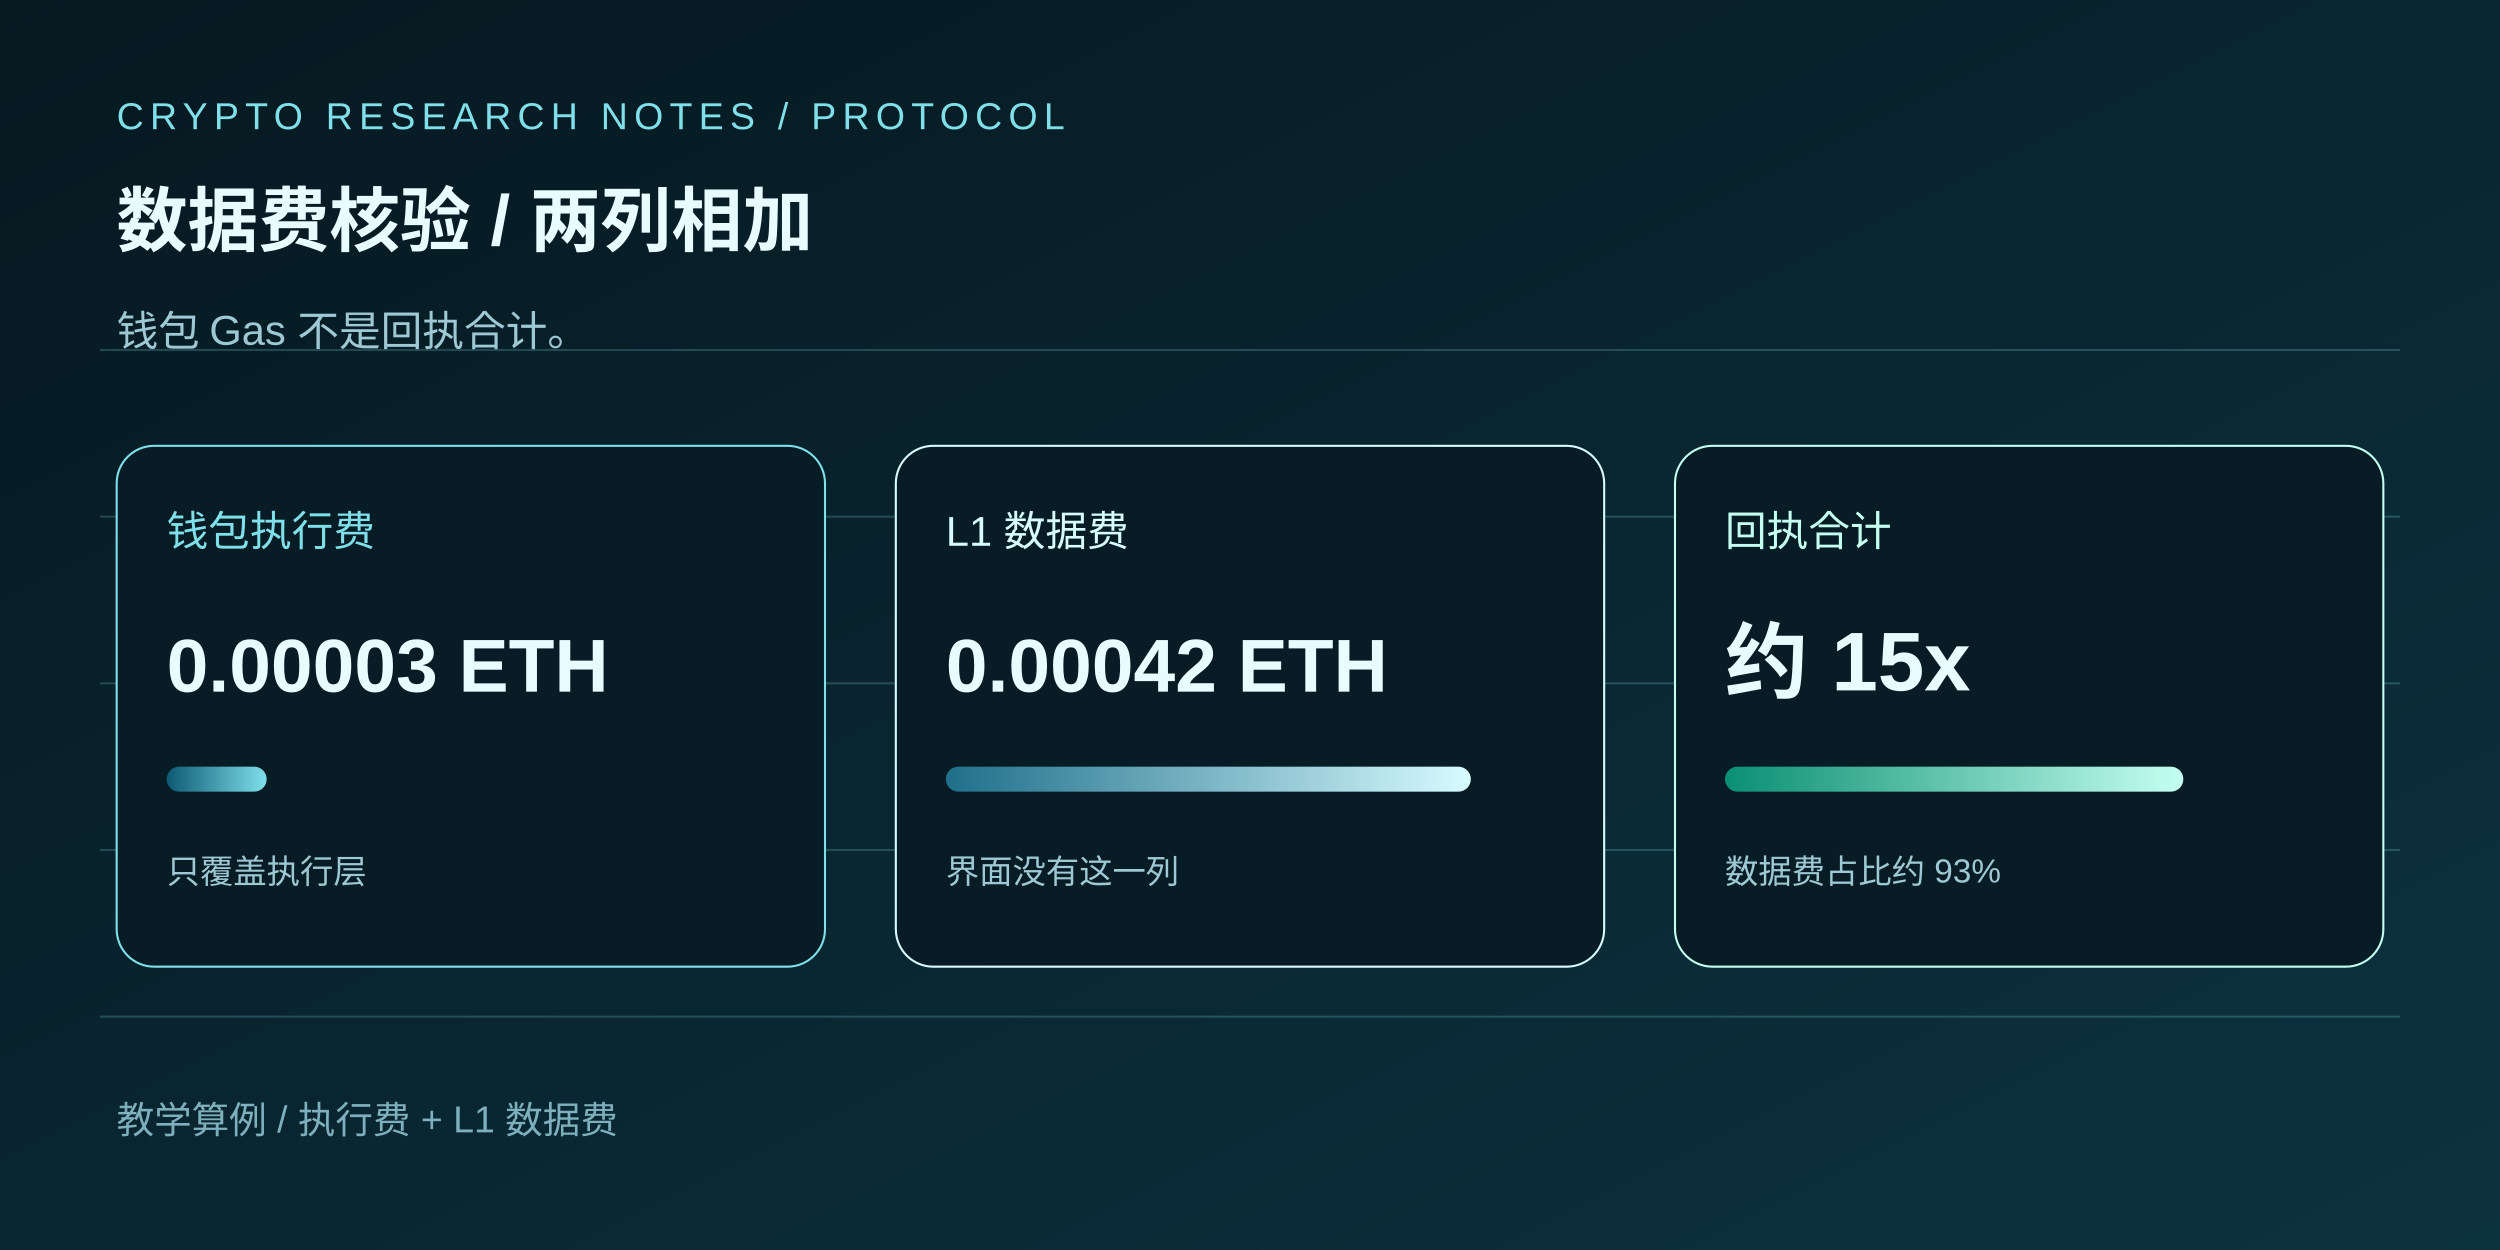
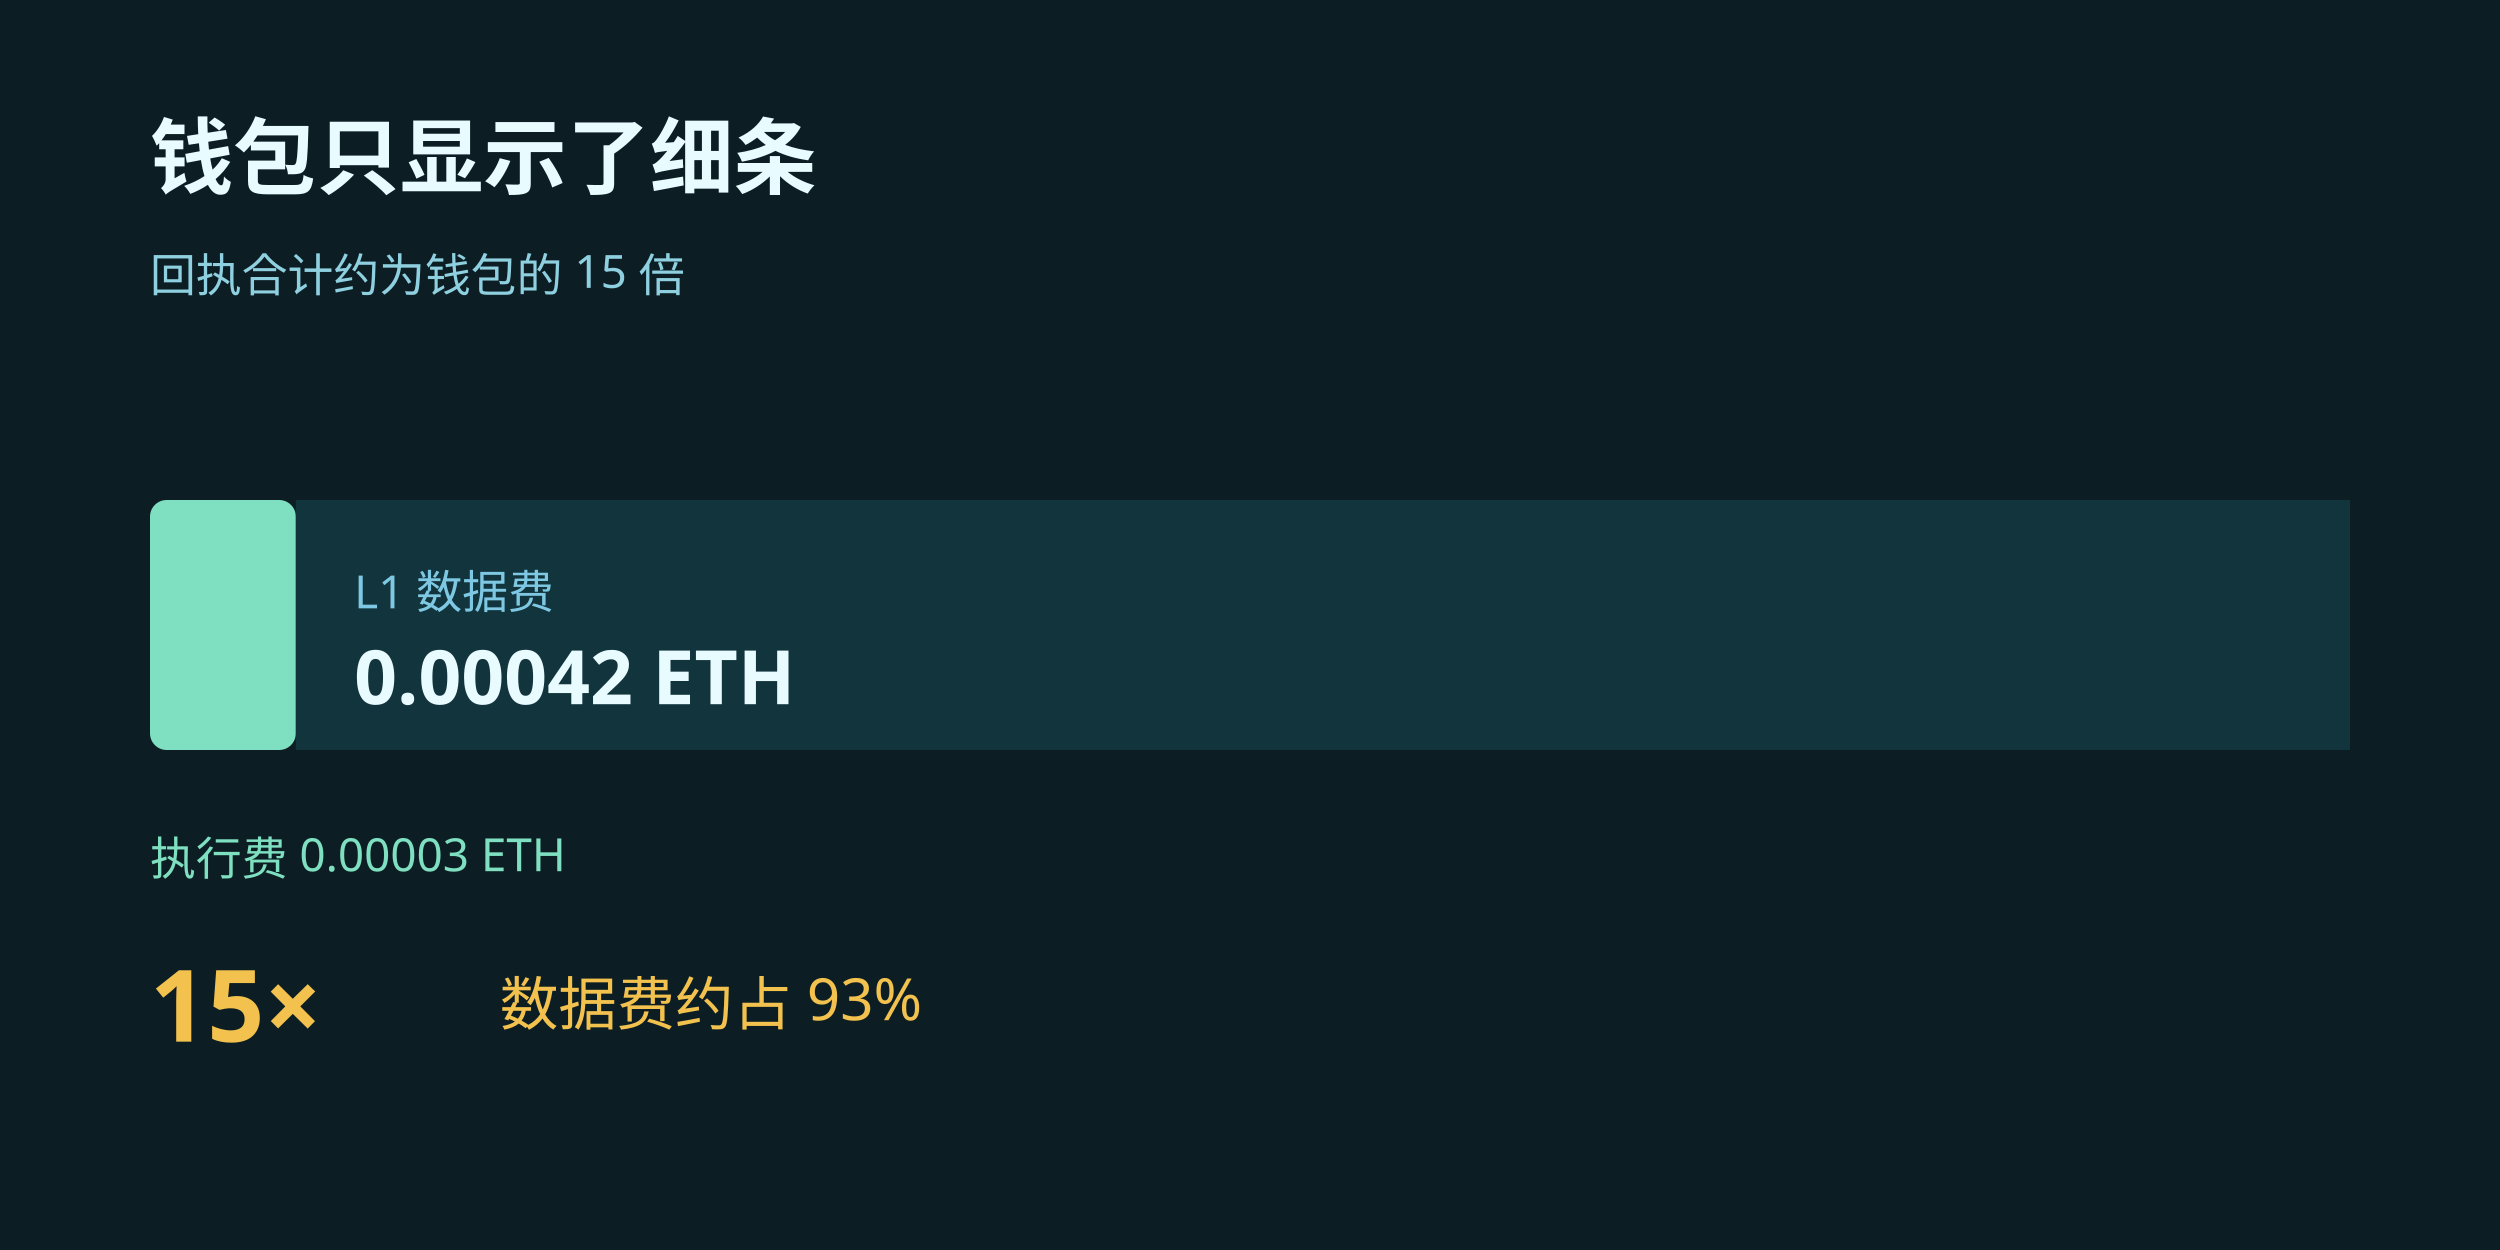
- <svg xmlns="http://www.w3.org/2000/svg" width="1200" height="600" viewBox="0 0 1200 600" role="img" aria-label="zh-cover">
-   <defs>
-     <linearGradient id="bg" x1="0" y1="0" x2="1" y2="1">
-       <stop offset="0" stop-color="#061820" />
-       <stop offset="1" stop-color="#0c3340" />
-     </linearGradient>
-     <linearGradient id="barE" x1="0" y1="0" x2="1" y2="0">
-       <stop offset="0" stop-color="#0d5a73" />
-       <stop offset="1" stop-color="#7fe0ea" />
-     </linearGradient>
-     <linearGradient id="barD" x1="0" y1="0" x2="1" y2="0">
-       <stop offset="0" stop-color="#1f6f8a" />
-       <stop offset="1" stop-color="#d7fbff" />
-     </linearGradient>
-     <linearGradient id="barT" x1="0" y1="0" x2="1" y2="0">
-       <stop offset="0" stop-color="#0a8f72" />
-       <stop offset="1" stop-color="#c5fff0" />
-     </linearGradient>
-   </defs>
-   <rect width="1200" height="600" fill="url(#bg)" />
-   <g fill="none" stroke="#7fe0ea" opacity=".22">
-     <path d="M48 168H1152" />
-     <path d="M48 248H1152" />
-     <path d="M48 328H1152" />
-     <path d="M48 408H1152" />
-     <path d="M48 488H1152" />
-   </g>
-   <g font-family="Microsoft YaHei,Segoe UI,Arial,sans-serif">
-     <text x="56" y="62" fill="#7fe0ea" font-size="18" letter-spacing="3">CRYPTO RESEARCH NOTES / PROTOCOL</text>
-     <text x="56" y="118" fill="#e8fbff" font-size="34" font-weight="700">数据费核验 / 两列相加</text>
-     <text x="56" y="166" fill="#9ec9d4" font-size="20">钱包 Gas 不是回执合计。</text>
-     <rect x="56" y="214" width="340" height="250" rx="18" fill="#071c24" stroke="#7fe0ea" />
-     <text x="80" y="262" fill="#7fe0ea" font-size="20">钱包执行费</text>
-     <text x="80" y="332" fill="#e8fbff" font-size="36" font-weight="700">0.00003 ETH</text>
-     <rect x="80" y="368" width="48" height="12" rx="6" fill="url(#barE)" />
-     <text x="80" y="424" fill="#9ec9d4" font-size="16">只覆盖执行层</text>
-     <rect x="430" y="214" width="340" height="250" rx="18" fill="#071c24" stroke="#d7fbff" />
-     <text x="454" y="262" fill="#d7fbff" font-size="20">L1 数据费</text>
-     <text x="454" y="332" fill="#e8fbff" font-size="36" font-weight="700">0.00042 ETH</text>
-     <rect x="454" y="368" width="252" height="12" rx="6" fill="url(#barD)" />
-     <text x="454" y="424" fill="#9ec9d4" font-size="16">界面没有这一列</text>
-     <rect x="804" y="214" width="340" height="250" rx="18" fill="#071c24" stroke="#c5fff0" />
-     <text x="828" y="262" fill="#c5fff0" font-size="20">回执合计</text>
-     <text x="828" y="332" fill="#e8fbff" font-size="40" font-weight="700">约 15x</text>
-     <rect x="828" y="368" width="220" height="12" rx="6" fill="url(#barT)" />
-     <text x="828" y="424" fill="#9ec9d4" font-size="16">数据费占比约 93%</text>
-     <text x="56" y="544" fill="#7eafbc" font-size="18">教学算例 / 执行费 + L1 数据费</text>
+ <svg xmlns="http://www.w3.org/2000/svg" width="1200" height="600" viewBox="0 0 1200 600">
+   <rect width="1200" height="600" fill="#0c1e24" />
+   <g font-family="Segoe UI, Microsoft YaHei, sans-serif">
+     <text x="72" y="90" fill="#e8fbff" font-size="40" font-weight="700">钱包只显示了细条</text>
+     <text x="72" y="140" fill="#8fd0e0" font-size="22">回执合计约为钱包的 15 倍</text>
+     <rect x="72" y="240" width="70" height="120" rx="8" fill="#7ee0c0" />
+     <rect x="142" y="240" width="986" height="120" fill="#12343c" />
+     <rect x="1112" y="240" width="16" height="120" rx="8" fill="#12343c" />
+     <text x="170" y="292" fill="#7ec8e3" font-size="22">L1 数据费</text>
+     <text x="170" y="338" fill="#e8fbff" font-size="36" font-weight="700">0.00042 ETH</text>
+     <text x="72" y="420" fill="#7ee0c0" font-size="22">执行费  0.00003 ETH</text>
+     <text x="72" y="500" fill="#f2c14e" font-size="48" font-weight="700">15×</text>
+     <text x="240" y="492" fill="#f2c14e" font-size="28">数据费约占 93%</text>
  </g>
</svg>
